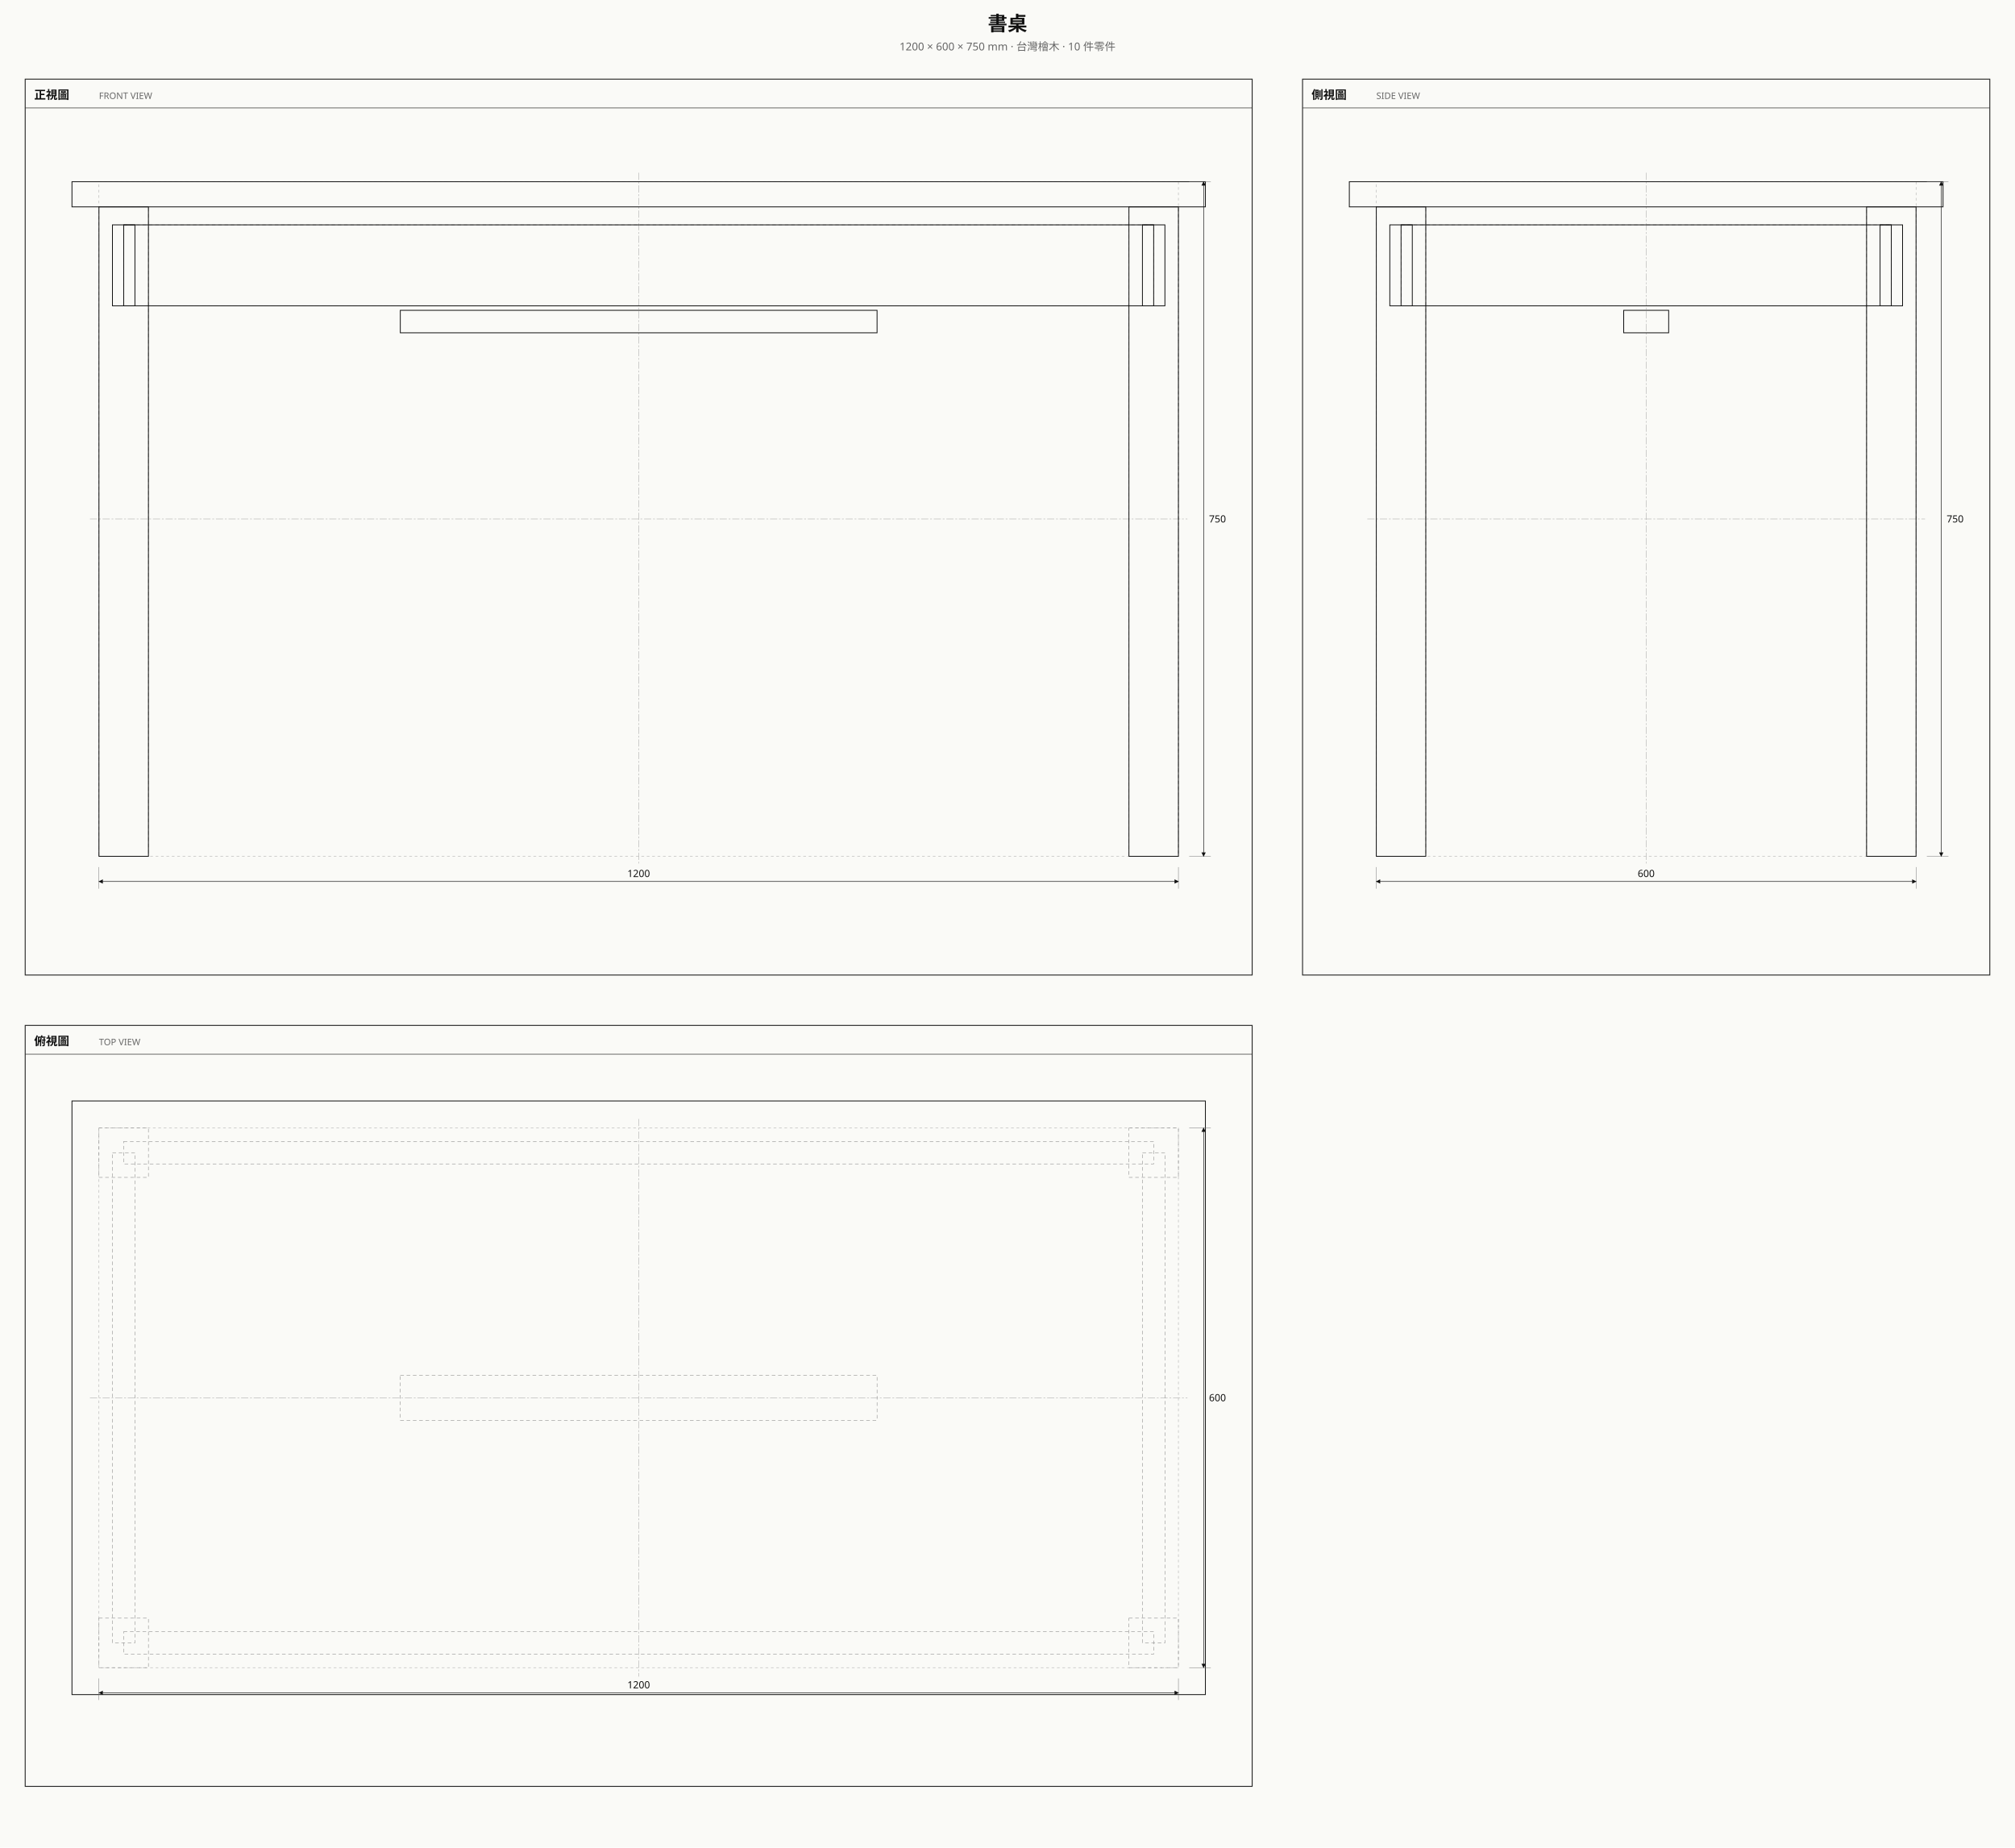
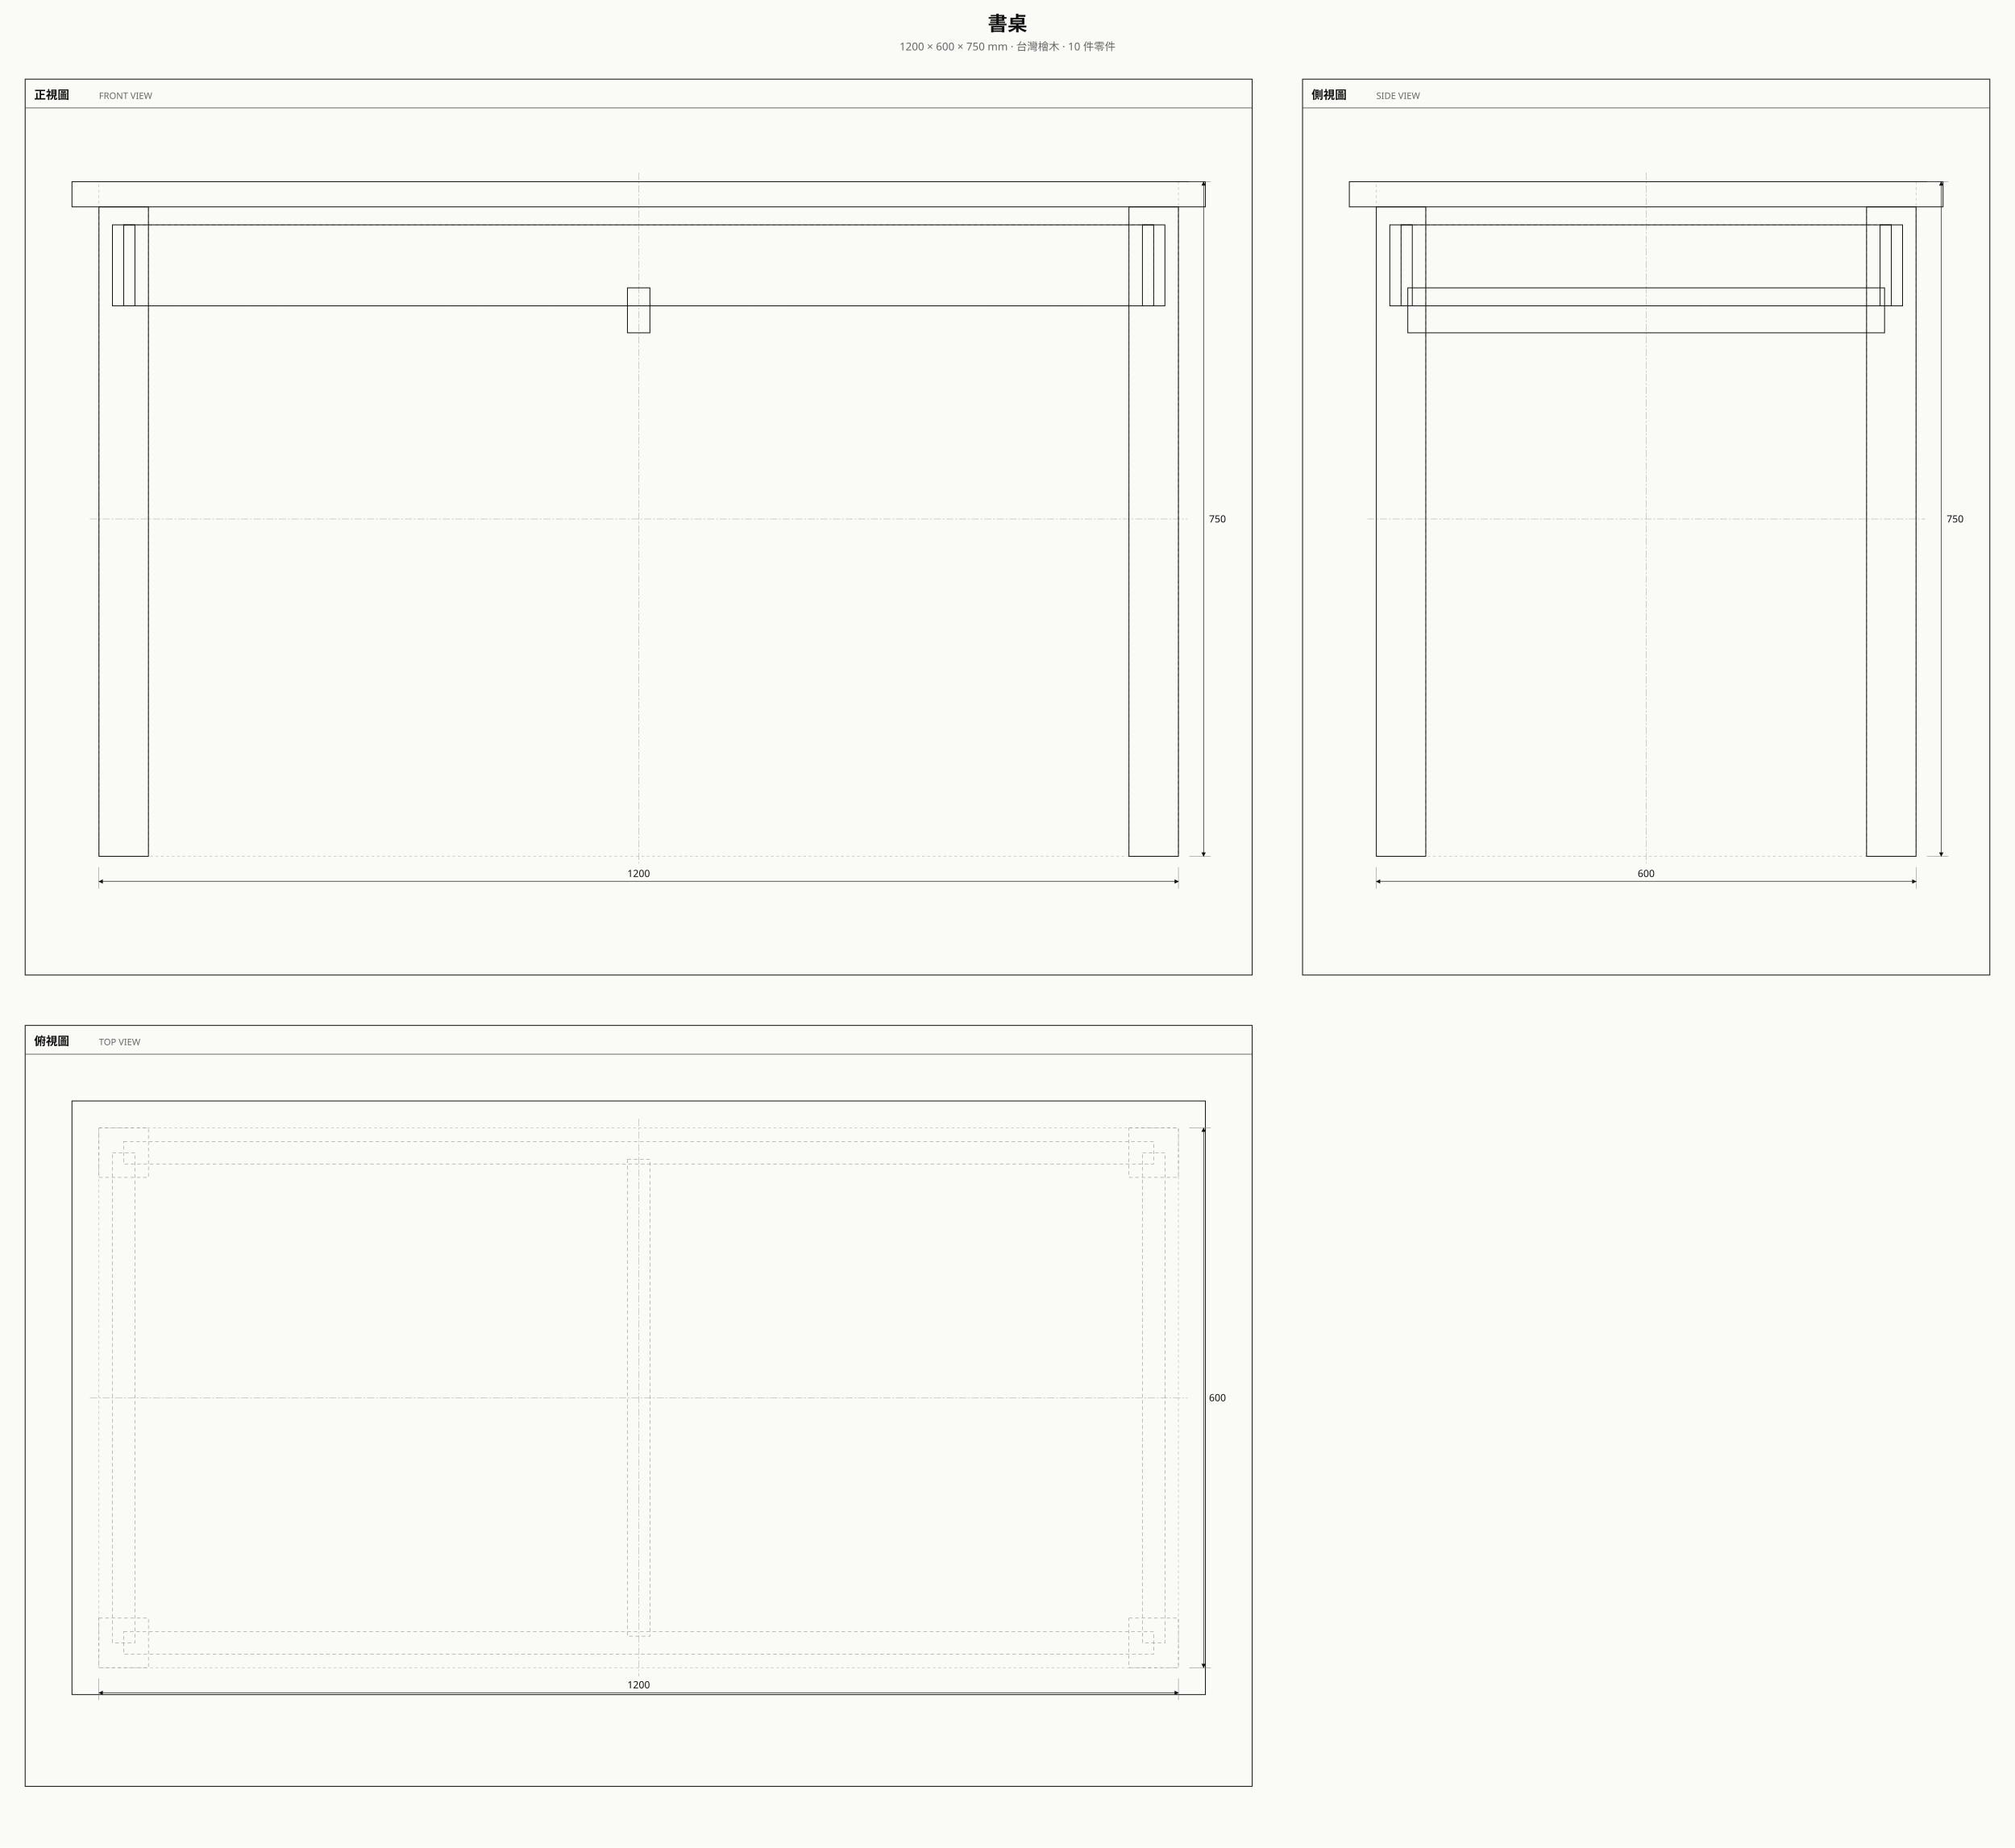
<svg xmlns="http://www.w3.org/2000/svg" viewBox="-20 -10 2240 2054" width="2240">
  <defs>
    <marker id="arr-front" viewBox="0 0 10 10" refX="9" refY="5" markerWidth="8" markerHeight="8" orient="auto-start-reverse">
      <path d="M 0 0 L 10 5 L 0 10 z" fill="#111" />
    </marker>
    <marker id="arr-side" viewBox="0 0 10 10" refX="9" refY="5" markerWidth="8" markerHeight="8" orient="auto-start-reverse">
      <path d="M 0 0 L 10 5 L 0 10 z" fill="#111" />
    </marker>
    <marker id="arr-top" viewBox="0 0 10 10" refX="9" refY="5" markerWidth="8" markerHeight="8" orient="auto-start-reverse">
      <path d="M 0 0 L 10 5 L 0 10 z" fill="#111" />
    </marker>
  </defs>
  <rect x="-20" y="-10" width="2240" height="2054" fill="#fafaf7" />
  <text x="1100" y="24" text-anchor="middle" font-size="22" font-weight="700" fill="#111" font-family="sans-serif">書桌</text>
  <text x="1100" y="46" text-anchor="middle" font-size="12" fill="#666" font-family="sans-serif">1200 × 600 × 750 mm · 台灣檜木 · 10 件零件</text>
  <g transform="translate(0, 70)">
    <g transform="translate(690.0, 872.0)">
      <rect x="-682.0" y="-864.0" width="1364.0" height="996.0" fill="none" stroke="#222" stroke-width="1" />
      <line x1="-682.0" y1="-832.0" x2="682.0" y2="-832.0" stroke="#222" stroke-width="0.6" />
      <text x="-672.0" y="-842.0" font-size="13" font-weight="700" fill="#111" font-family="sans-serif">正視圖</text>
      <text x="-600.0" y="-842.0" font-size="10" fill="#666" font-family="sans-serif">FRONT VIEW</text>
      <g stroke="#888" stroke-width="0.5" stroke-dasharray="8 2 2 2" opacity="0.7">
        <line x1="0" y1="-760.0" x2="0" y2="10.0" />
        <line x1="-610.0" y1="-375.0" x2="610.0" y2="-375.0" />
      </g>
      <rect x="-600.0" y="-750.0" width="1200.0" height="750.0" fill="none" stroke="#999" stroke-dasharray="3 3" stroke-width="0.5" opacity="0.8" />
      <rect x="-572.5" y="-702.0" width="1145.0" height="90.0" fill="none" stroke="#888" stroke-width="0.5" stroke-dasharray="4 3" />
      <rect x="-600.0" y="-722.0" width="55.0" height="722.0" fill="none" stroke="#888" stroke-width="0.5" stroke-dasharray="4 3" />
      <rect x="545.0" y="-722.0" width="55.0" height="722.0" fill="none" stroke="#888" stroke-width="0.5" stroke-dasharray="4 3" />
-       <rect x="-265.0" y="-607.0" width="530.0" height="25.0" fill="none" stroke="#111" stroke-width="0.9" />
+       <rect x="-12.5" y="-632.0" width="25.0" height="50.0" fill="none" stroke="#111" stroke-width="0.9" />
      <rect x="-585.0" y="-702.0" width="25.0" height="90.0" fill="none" stroke="#111" stroke-width="0.9" />
      <rect x="560.0" y="-702.0" width="25.0" height="90.0" fill="none" stroke="#111" stroke-width="0.9" />
      <rect x="-572.5" y="-702.0" width="1145.0" height="90.0" fill="none" stroke="#111" stroke-width="0.9" />
      <rect x="-600.0" y="-722.0" width="55.0" height="722.0" fill="none" stroke="#111" stroke-width="0.9" />
      <rect x="545.0" y="-722.0" width="55.0" height="722.0" fill="none" stroke="#111" stroke-width="0.9" />
      <rect x="-630.0" y="-750.0" width="1260.0" height="28.0" fill="none" stroke="#111" stroke-width="0.9" />
      <g stroke="#111" fill="#111" stroke-width="0.6" font-family="sans-serif">
        <line x1="-600.0" y1="12.0" x2="-600.0" y2="36.0" stroke-width="0.4" stroke="#666" />
        <line x1="600.0" y1="12.0" x2="600.0" y2="36.0" stroke-width="0.4" stroke="#666" />
        <line x1="-600.0" y1="28.0" x2="600.0" y2="28.0" marker-start="url(#arr-front)" marker-end="url(#arr-front)" />
        <text x="0" y="23.0" text-anchor="middle" font-size="11" stroke="none">1200</text>
      </g>
      <g stroke="#111" fill="#111" stroke-width="0.6" font-family="sans-serif">
        <line x1="612.0" y1="-750.0" x2="636.0" y2="-750.0" stroke-width="0.4" stroke="#666" />
        <line x1="612.0" y1="0.0" x2="636.0" y2="0.0" stroke-width="0.4" stroke="#666" />
        <line x1="628.0" y1="-750.0" x2="628.0" y2="0.0" marker-start="url(#arr-front)" marker-end="url(#arr-front)" />
        <text x="634.0" y="-375.0" text-anchor="start" dominant-baseline="middle" font-size="11" stroke="none">750</text>
      </g>
    </g>
    <g transform="translate(1420, 0)">
      <g transform="translate(390.0, 872.0)">
        <rect x="-382.0" y="-864.0" width="764.0" height="996.0" fill="none" stroke="#222" stroke-width="1" />
        <line x1="-382.0" y1="-832.0" x2="382.0" y2="-832.0" stroke="#222" stroke-width="0.6" />
        <text x="-372.0" y="-842.0" font-size="13" font-weight="700" fill="#111" font-family="sans-serif">側視圖</text>
        <text x="-300.0" y="-842.0" font-size="10" fill="#666" font-family="sans-serif">SIDE VIEW</text>
        <g stroke="#888" stroke-width="0.5" stroke-dasharray="8 2 2 2" opacity="0.7">
          <line x1="0" y1="-760.0" x2="0" y2="10.0" />
          <line x1="-310.0" y1="-375.0" x2="310.0" y2="-375.0" />
        </g>
        <rect x="-300.0" y="-750.0" width="600.0" height="750.0" fill="none" stroke="#999" stroke-dasharray="3 3" stroke-width="0.5" opacity="0.8" />
        <rect x="-272.5" y="-702.0" width="545.0" height="90.0" fill="none" stroke="#888" stroke-width="0.5" stroke-dasharray="4 3" />
        <rect x="-300.0" y="-722.0" width="55.0" height="722.0" fill="none" stroke="#888" stroke-width="0.5" stroke-dasharray="4 3" />
        <rect x="245.0" y="-722.0" width="55.0" height="722.0" fill="none" stroke="#888" stroke-width="0.5" stroke-dasharray="4 3" />
-         <rect x="-25.0" y="-607.0" width="50.0" height="25.0" fill="none" stroke="#111" stroke-width="0.9" />
+         <rect x="-265.0" y="-632.0" width="530.0" height="50.0" fill="none" stroke="#111" stroke-width="0.9" />
        <rect x="-285.0" y="-702.0" width="25.0" height="90.0" fill="none" stroke="#111" stroke-width="0.9" />
        <rect x="260.0" y="-702.0" width="25.0" height="90.0" fill="none" stroke="#111" stroke-width="0.9" />
        <rect x="-272.5" y="-702.0" width="545.0" height="90.0" fill="none" stroke="#111" stroke-width="0.9" />
        <rect x="-300.0" y="-722.0" width="55.0" height="722.0" fill="none" stroke="#111" stroke-width="0.9" />
        <rect x="245.0" y="-722.0" width="55.0" height="722.0" fill="none" stroke="#111" stroke-width="0.9" />
        <rect x="-330.0" y="-750.0" width="660.0" height="28.0" fill="none" stroke="#111" stroke-width="0.9" />
        <g stroke="#111" fill="#111" stroke-width="0.6" font-family="sans-serif">
          <line x1="-300.0" y1="12.0" x2="-300.0" y2="36.0" stroke-width="0.4" stroke="#666" />
          <line x1="300.0" y1="12.0" x2="300.0" y2="36.0" stroke-width="0.4" stroke="#666" />
          <line x1="-300.0" y1="28.0" x2="300.0" y2="28.0" marker-start="url(#arr-side)" marker-end="url(#arr-side)" />
          <text x="0" y="23.0" text-anchor="middle" font-size="11" stroke="none">600</text>
        </g>
        <g stroke="#111" fill="#111" stroke-width="0.6" font-family="sans-serif">
          <line x1="312.0" y1="-750.0" x2="336.0" y2="-750.0" stroke-width="0.4" stroke="#666" />
          <line x1="312.0" y1="0.0" x2="336.0" y2="0.0" stroke-width="0.4" stroke="#666" />
          <line x1="328.0" y1="-750.0" x2="328.0" y2="0.0" marker-start="url(#arr-side)" marker-end="url(#arr-side)" />
          <text x="334.0" y="-375.0" text-anchor="start" dominant-baseline="middle" font-size="11" stroke="none">750</text>
        </g>
      </g>
    </g>
    <g transform="translate(0, 1052)">
      <g transform="translate(690.0, 422.0)">
        <rect x="-682.0" y="-414.0" width="1364.0" height="846.0" fill="none" stroke="#222" stroke-width="1" />
        <line x1="-682.0" y1="-382.0" x2="682.0" y2="-382.0" stroke="#222" stroke-width="0.6" />
        <text x="-672.0" y="-392.0" font-size="13" font-weight="700" fill="#111" font-family="sans-serif">俯視圖</text>
        <text x="-600.0" y="-392.0" font-size="10" fill="#666" font-family="sans-serif">TOP VIEW</text>
        <g stroke="#888" stroke-width="0.5" stroke-dasharray="8 2 2 2" opacity="0.7">
          <line x1="0" y1="-310.0" x2="0" y2="310.0" />
          <line x1="-610.0" y1="0.0" x2="610.0" y2="0.0" />
        </g>
        <rect x="-600.0" y="-300.0" width="1200.0" height="600.0" fill="none" stroke="#999" stroke-dasharray="3 3" stroke-width="0.5" opacity="0.8" />
-         <rect x="-265.0" y="-25.0" width="530.0" height="50.0" fill="none" stroke="#888" stroke-width="0.5" stroke-dasharray="4 3" />
+         <rect x="-12.5" y="-265.0" width="25.0" height="530.0" fill="none" stroke="#888" stroke-width="0.5" stroke-dasharray="4 3" />
        <rect x="-572.5" y="-285.0" width="1145.0" height="25.0" fill="none" stroke="#888" stroke-width="0.5" stroke-dasharray="4 3" />
        <rect x="-572.5" y="260.0" width="1145.0" height="25.0" fill="none" stroke="#888" stroke-width="0.5" stroke-dasharray="4 3" />
        <rect x="-585.0" y="-272.5" width="25.0" height="545.0" fill="none" stroke="#888" stroke-width="0.5" stroke-dasharray="4 3" />
        <rect x="560.0" y="-272.5" width="25.0" height="545.0" fill="none" stroke="#888" stroke-width="0.5" stroke-dasharray="4 3" />
        <rect x="-600.0" y="-300.0" width="55.0" height="55.0" fill="none" stroke="#888" stroke-width="0.5" stroke-dasharray="4 3" />
        <rect x="545.0" y="-300.0" width="55.0" height="55.0" fill="none" stroke="#888" stroke-width="0.5" stroke-dasharray="4 3" />
        <rect x="-600.0" y="245.0" width="55.0" height="55.0" fill="none" stroke="#888" stroke-width="0.5" stroke-dasharray="4 3" />
        <rect x="545.0" y="245.0" width="55.0" height="55.0" fill="none" stroke="#888" stroke-width="0.5" stroke-dasharray="4 3" />
        <rect x="-630.0" y="-330.0" width="1260.0" height="660.0" fill="none" stroke="#111" stroke-width="0.9" />
        <g stroke="#111" fill="#111" stroke-width="0.6" font-family="sans-serif">
          <line x1="-600.0" y1="312.0" x2="-600.0" y2="336.0" stroke-width="0.4" stroke="#666" />
          <line x1="600.0" y1="312.0" x2="600.0" y2="336.0" stroke-width="0.4" stroke="#666" />
          <line x1="-600.0" y1="328.0" x2="600.0" y2="328.0" marker-start="url(#arr-top)" marker-end="url(#arr-top)" />
          <text x="0" y="323.0" text-anchor="middle" font-size="11" stroke="none">1200</text>
        </g>
        <g stroke="#111" fill="#111" stroke-width="0.6" font-family="sans-serif">
          <line x1="612.0" y1="-300.0" x2="636.0" y2="-300.0" stroke-width="0.4" stroke="#666" />
          <line x1="612.0" y1="300.0" x2="636.0" y2="300.0" stroke-width="0.4" stroke="#666" />
          <line x1="628.0" y1="-300.0" x2="628.0" y2="300.0" marker-start="url(#arr-top)" marker-end="url(#arr-top)" />
          <text x="634.0" y="0.0" text-anchor="start" dominant-baseline="middle" font-size="11" stroke="none">600</text>
        </g>
      </g>
    </g>
  </g>
</svg>
